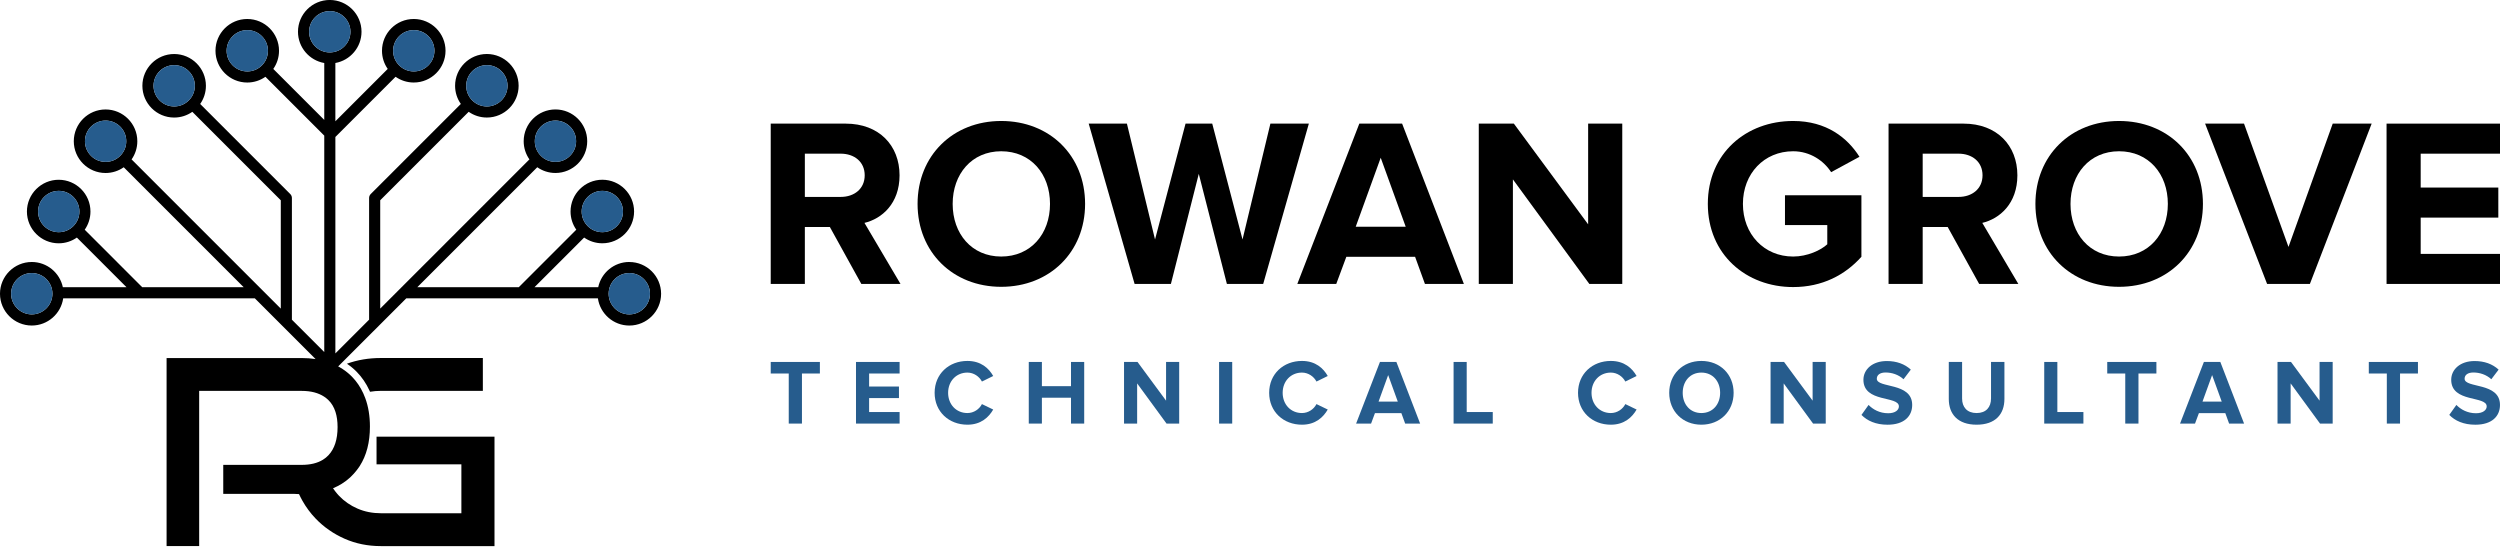
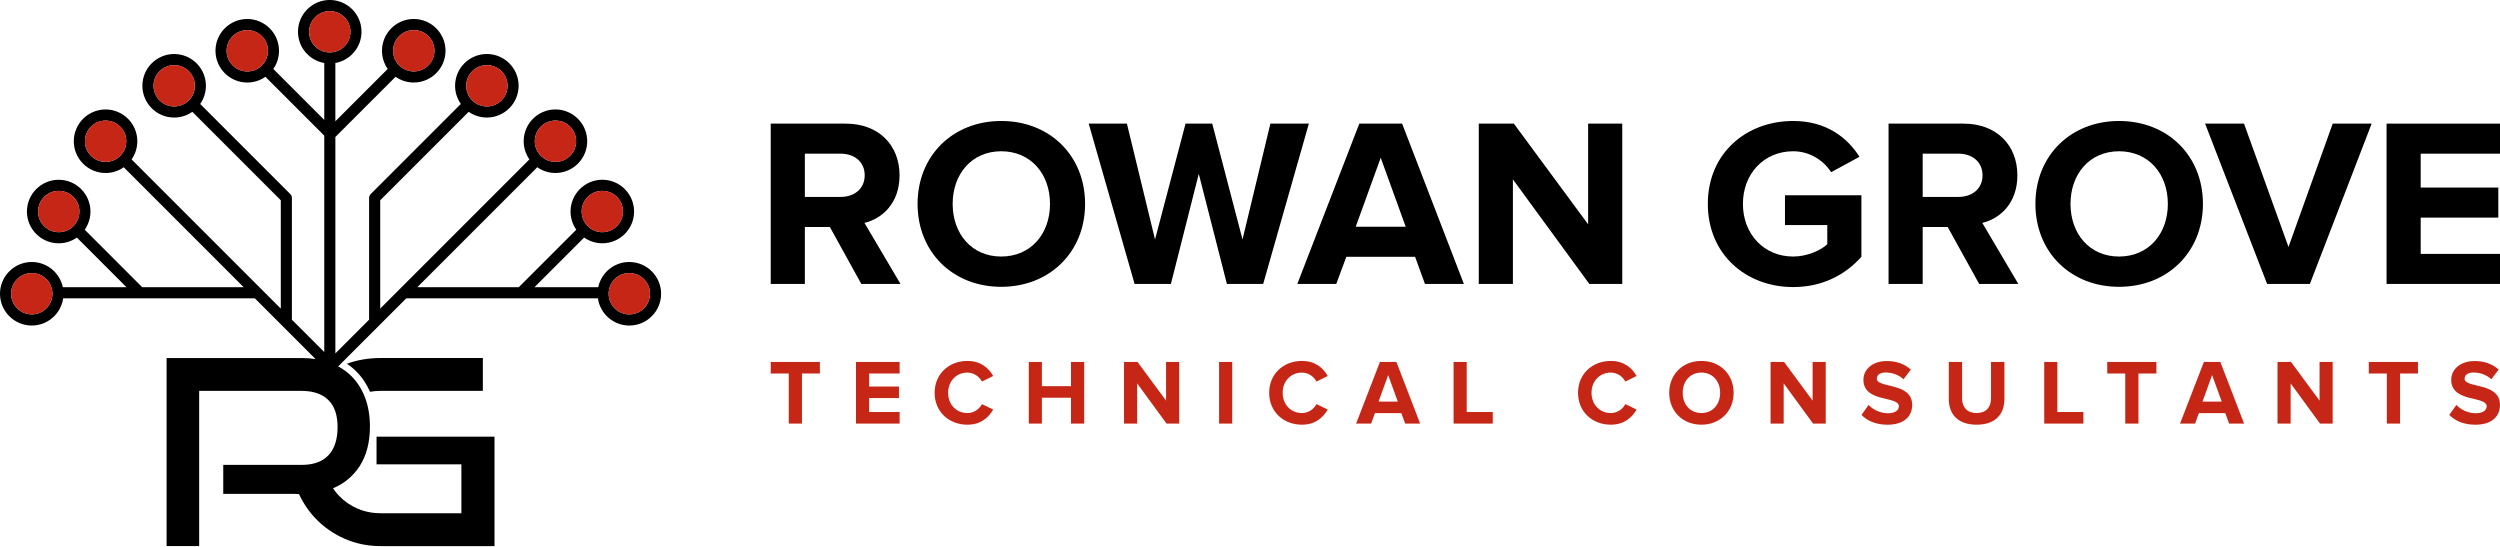
<svg xmlns="http://www.w3.org/2000/svg" id="Layer_1" data-name="Layer 1" viewBox="0 0 2541.77 555.19">
  <defs>
    <style>
      .cls-1 {
-         fill: #265c8d;
+         fill: #c62615;
      }

      .cls-2 {
        fill: none;
      }
    </style>
  </defs>
  <polygon class="cls-2" points="1378.37 230.52 1429.2 230.52 1403.78 160.39 1378.37 230.52" />
  <path class="cls-2" d="M1729.8,378.81c-11.55,0-18.98,8.83-18.98,20.57s7.42,20.57,18.98,20.57,19.07-8.92,19.07-20.57-7.52-20.57-19.07-20.57Z" />
  <path class="cls-2" d="M1991.22,156.24h-36.41v43.99h36.41c13.93,0,24.44-8.31,24.44-21.99s-10.51-21.99-24.44-21.99Z" />
  <path class="cls-2" d="M2154.46,153.79c-30.06,0-49.36,22.97-49.36,53.52s19.31,53.51,49.36,53.51,49.61-23.21,49.61-53.51-19.55-53.52-49.61-53.52Z" />
  <polygon class="cls-2" points="1401.59 408.3 1421.13 408.3 1411.36 381.34 1401.59 408.3" />
  <path class="cls-2" d="M1017.94,153.79c-30.06,0-49.36,22.97-49.36,53.52s19.31,53.51,49.36,53.51,49.61-23.21,49.61-53.51-19.55-53.52-49.61-53.52Z" />
  <path class="cls-2" d="M854.71,156.24h-36.41v43.99h36.41c13.93,0,24.44-8.31,24.44-21.99s-10.51-21.99-24.44-21.99Z" />
  <polygon class="cls-2" points="2239.3 408.3 2258.84 408.3 2249.07 381.34 2239.3 408.3" />
  <path d="M914.58,178.23c0-30.3-20.77-52.54-54.74-52.54h-76.24v162.99h34.7v-57.91h25.41l32.01,57.91h39.83l-36.65-62.07c17.59-4.15,35.68-19.55,35.68-48.38ZM854.71,200.22h-36.41v-43.99h36.41c13.93,0,24.44,8.31,24.44,21.99s-10.51,21.99-24.44,21.99Z" />
  <path d="M1017.94,123c-49.12,0-85.04,35.19-85.04,84.31s35.92,84.3,85.04,84.3,85.28-35.19,85.28-84.3-35.92-84.31-85.28-84.31ZM1017.94,260.82c-30.06,0-49.36-23.21-49.36-53.51s19.31-53.52,49.36-53.52,49.61,22.97,49.61,53.52-19.55,53.51-49.61,53.51Z" />
  <polygon points="1291.62 125.69 1263.28 243.48 1232.49 125.69 1205.36 125.69 1174.33 243.48 1145.74 125.69 1106.89 125.69 1153.56 288.68 1190.46 288.68 1218.81 176.76 1247.39 288.68 1284.29 288.68 1330.72 125.69 1291.62 125.69" />
  <path d="M1425.53,125.69h-43.5l-63.04,162.99h39.59l10.26-27.61h69.89l10.02,27.61h39.59l-62.8-162.99ZM1378.37,230.52l25.41-70.13,25.41,70.13h-50.83Z" />
  <polygon points="1649.37 288.68 1649.37 125.69 1614.67 125.69 1614.67 228.08 1539.16 125.69 1503.48 125.69 1503.48 288.68 1538.18 288.68 1538.18 182.38 1615.89 288.68 1649.37 288.68" />
  <path d="M1814.8,228.81h43.01v19.55c-6.6,6.11-20.28,12.46-34.7,12.46-29.57,0-51.07-22.73-51.07-53.51s21.5-53.52,51.07-53.52c17.35,0,31.28,9.77,38.61,21.26l28.83-15.64c-12.22-19.3-33.48-36.41-67.44-36.41-47.65,0-86.75,32.74-86.75,84.31s39.1,84.55,86.75,84.55c29.57,0,52.78-12.22,69.4-30.79v-62.56h-77.71v30.3Z" />
  <path d="M2051.09,178.23c0-30.3-20.77-52.54-54.74-52.54h-76.24v162.99h34.7v-57.91h25.41l32.01,57.91h39.83l-36.65-62.07c17.59-4.15,35.68-19.55,35.68-48.38ZM1991.22,200.22h-36.41v-43.99h36.41c13.93,0,24.44,8.31,24.44,21.99s-10.51,21.99-24.44,21.99Z" />
  <path d="M2154.46,123c-49.12,0-85.04,35.19-85.04,84.31s35.92,84.3,85.04,84.3,85.28-35.19,85.28-84.3-35.92-84.31-85.28-84.31ZM2154.46,260.82c-30.06,0-49.36-23.21-49.36-53.51s19.31-53.52,49.36-53.52,49.61,22.97,49.61,53.52-19.55,53.51-49.61,53.51Z" />
  <polygon points="2326.73 251.05 2281.52 125.69 2241.94 125.69 2304.98 288.68 2348.48 288.68 2411.28 125.69 2371.69 125.69 2326.73 251.05" />
  <polygon points="2541.77 258.14 2461.13 258.14 2461.13 221.24 2540.06 221.24 2540.06 190.69 2461.13 190.69 2461.13 156.24 2541.77 156.24 2541.77 125.69 2426.43 125.69 2426.43 288.68 2541.77 288.68 2541.77 258.14" />
  <polygon class="cls-1" points="783.6 379.75 801.92 379.75 801.92 430.66 815.35 430.66 815.35 379.75 833.58 379.75 833.58 368 783.6 368 783.6 379.75" />
  <polygon class="cls-1" points="870.3 430.66 914.64 430.66 914.64 418.92 883.64 418.92 883.64 404.73 913.98 404.73 913.98 392.99 883.64 392.99 883.64 379.75 914.64 379.75 914.64 368 870.3 368 870.3 430.66" />
  <path class="cls-1" d="M983.59,378.81c6.48,0,12.12,4.04,14.75,9.11l11.46-5.64c-4.41-7.8-12.4-15.31-26.21-15.31-18.79,0-33.35,13.15-33.35,32.41s14.56,32.41,33.35,32.41c13.81,0,21.7-7.61,26.21-15.41l-11.46-5.54c-2.63,5.17-8.27,9.11-14.75,9.11-11.37,0-19.63-8.74-19.63-20.57s8.27-20.57,19.63-20.57Z" />
  <polygon class="cls-1" points="1088.89 392.62 1059.3 392.62 1059.3 368 1045.96 368 1045.96 430.66 1059.3 430.66 1059.3 404.36 1088.89 404.36 1088.89 430.66 1102.32 430.66 1102.32 368 1088.89 368 1088.89 392.62" />
  <polygon class="cls-1" points="1185.55 407.36 1156.52 368 1142.81 368 1142.81 430.66 1156.14 430.66 1156.14 389.8 1186.02 430.66 1198.89 430.66 1198.89 368 1185.55 368 1185.55 407.36" />
  <rect class="cls-1" x="1239.46" y="368" width="13.34" height="62.66" />
  <path class="cls-1" d="M1323.72,378.81c6.48,0,12.12,4.04,14.75,9.11l11.46-5.64c-4.41-7.8-12.4-15.31-26.21-15.31-18.79,0-33.35,13.15-33.35,32.41s14.56,32.41,33.35,32.41c13.81,0,21.7-7.61,26.21-15.41l-11.46-5.54c-2.63,5.17-8.27,9.11-14.75,9.11-11.37,0-19.63-8.74-19.63-20.57s8.27-20.57,19.63-20.57Z" />
  <path class="cls-1" d="M1403,368l-24.24,62.66h15.22l3.94-10.61h26.87l3.85,10.61h15.22l-24.14-62.66h-16.72ZM1401.59,408.3l9.77-26.96,9.77,26.96h-19.54Z" />
  <polygon class="cls-1" points="1491.21 368 1477.87 368 1477.87 430.66 1517.7 430.66 1517.7 418.92 1491.21 418.92 1491.21 368" />
  <path class="cls-1" d="M1637.74,378.81c6.48,0,12.12,4.04,14.75,9.11l11.46-5.64c-4.42-7.8-12.4-15.31-26.21-15.31-18.79,0-33.35,13.15-33.35,32.41s14.56,32.41,33.35,32.41c13.81,0,21.7-7.61,26.21-15.41l-11.46-5.54c-2.63,5.17-8.27,9.11-14.75,9.11-11.37,0-19.63-8.74-19.63-20.57s8.27-20.57,19.63-20.57Z" />
  <path class="cls-1" d="M1729.8,366.97c-18.88,0-32.69,13.53-32.69,32.41s13.81,32.41,32.69,32.41,32.79-13.53,32.79-32.41-13.81-32.41-32.79-32.41ZM1729.8,419.95c-11.55,0-18.98-8.92-18.98-20.57s7.42-20.57,18.98-20.57,19.07,8.83,19.07,20.57-7.52,20.57-19.07,20.57Z" />
  <polygon class="cls-1" points="1842.9 407.36 1813.87 368 1800.15 368 1800.15 430.66 1813.49 430.66 1813.49 389.8 1843.37 430.66 1856.24 430.66 1856.24 368 1842.9 368 1842.9 407.36" />
  <path class="cls-1" d="M1908.18,385.01c0-3.76,3.2-6.29,8.92-6.29,6.39,0,13.15,2.16,18.22,6.86l7.42-9.77c-6.2-5.73-14.47-8.74-24.42-8.74-14.75,0-23.77,8.64-23.77,19.07,0,23.58,36.07,15.97,36.07,27.06,0,3.57-3.57,6.95-10.9,6.95-8.64,0-15.5-3.85-19.92-8.45l-7.23,10.15c5.82,5.92,14.47,9.96,26.49,9.96,16.91,0,25.08-8.64,25.08-20.1,0-23.39-35.98-16.72-35.98-26.68Z" />
  <path class="cls-1" d="M2024.28,405.2c0,8.74-4.98,14.75-14.65,14.75s-14.75-6.01-14.75-14.75v-37.2h-13.53v37.67c0,15.41,9.21,26.12,28.28,26.12s28.28-10.61,28.28-26.21v-37.58h-13.62v37.2Z" />
  <polygon class="cls-1" points="2091.73 368 2078.39 368 2078.39 430.66 2118.22 430.66 2118.22 418.92 2091.73 418.92 2091.73 368" />
  <polygon class="cls-1" points="2142.45 379.75 2160.77 379.75 2160.77 430.66 2174.2 430.66 2174.2 379.75 2192.43 379.75 2192.43 368 2142.45 368 2142.45 379.75" />
  <path class="cls-1" d="M2240.71,368l-24.24,62.66h15.22l3.94-10.61h26.87l3.85,10.61h15.22l-24.14-62.66h-16.72ZM2239.3,408.3l9.77-26.96,9.77,26.96h-19.54Z" />
  <polygon class="cls-1" points="2358.31 407.36 2329.29 368 2315.57 368 2315.57 430.66 2328.91 430.66 2328.91 389.8 2358.78 430.66 2371.65 430.66 2371.65 368 2358.31 368 2358.31 407.36" />
  <polygon class="cls-1" points="2408.38 379.75 2426.7 379.75 2426.7 430.66 2440.13 430.66 2440.13 379.75 2458.35 379.75 2458.35 368 2408.38 368 2408.38 379.75" />
  <path class="cls-1" d="M2505.79,385.01c0-3.76,3.2-6.29,8.93-6.29,6.39,0,13.15,2.16,18.22,6.86l7.42-9.77c-6.2-5.73-14.47-8.74-24.42-8.74-14.75,0-23.77,8.64-23.77,19.07,0,23.58,36.07,15.97,36.07,27.06,0,3.57-3.57,6.95-10.9,6.95-8.64,0-15.5-3.85-19.92-8.45l-7.23,10.15c5.82,5.92,14.47,9.96,26.49,9.96,16.91,0,25.08-8.64,25.08-20.1,0-23.39-35.98-16.72-35.98-26.68Z" />
  <path d="M352.72,369.8c3.57,2.4,6.88,5.13,9.87,8.16,5.35,5.43,9.73,11.86,13.04,19.08.19.42.39.84.57,1.27,3.57-.61,7.26-.92,11.1-.92h103.62v-33.4h-103.62c-12.4,0-23.92,1.93-34.57,5.8Z" />
  <path d="M639.82,266.35c-15.54,0-28.54,11.02-31.61,25.66h-64.8l50.49-50.49c5.24,3.67,11.61,5.83,18.48,5.83,17.8,0,32.3-14.48,32.3-32.3s-14.49-32.3-32.3-32.3-32.3,14.49-32.3,32.3c0,6.87,2.16,13.24,5.84,18.48l-58.47,58.47h-103.17l121.97-121.97c5.24,3.68,11.61,5.84,18.48,5.84,17.81,0,32.3-14.49,32.3-32.3s-14.48-32.3-32.3-32.3-32.3,14.49-32.3,32.3c0,6.87,2.17,13.24,5.83,18.48l-151.69,151.69v-110.13l89.94-89.94c5.24,3.67,11.61,5.83,18.48,5.83,17.8,0,32.3-14.49,32.3-32.3s-14.49-32.3-32.3-32.3-32.3,14.49-32.3,32.3c0,6.87,2.16,13.24,5.84,18.48l-91.6,91.59c-1.06,1.07-1.66,2.5-1.66,4v123.75l-34.29,34.29v-220.08c.11-.1.22-.18.33-.29l60.88-60.88c5.24,3.67,11.6,5.84,18.48,5.84,17.8,0,32.3-14.49,32.3-32.3s-14.49-32.3-32.3-32.3-32.3,14.48-32.3,32.3c0,6.87,2.16,13.24,5.83,18.47l-53.23,53.24v-59.26c15.09-2.7,26.59-15.92,26.59-31.78,0-17.8-14.49-32.3-32.3-32.3s-32.3,14.49-32.3,32.3c0,15.91,11.56,29.15,26.72,31.8v57.84l-51.83-51.83c3.67-5.23,5.83-11.6,5.83-18.47,0-17.81-14.49-32.3-32.3-32.3s-32.3,14.48-32.3,32.3,14.49,32.3,32.3,32.3c6.88,0,13.24-2.17,18.48-5.84l59.82,59.81v220.06l-32.9-32.9v-123.75c0-1.5-.59-2.93-1.66-4l-91.59-91.59c3.67-5.24,5.83-11.61,5.83-18.48,0-17.8-14.48-32.3-32.3-32.3s-32.3,14.49-32.3,32.3,14.49,32.3,32.3,32.3c6.87,0,13.24-2.16,18.48-5.83l89.94,89.94v110.13l-151.69-151.69c3.66-5.24,5.83-11.61,5.83-18.48,0-17.8-14.49-32.3-32.3-32.3s-32.3,14.49-32.3,32.3,14.48,32.3,32.3,32.3c6.87,0,13.24-2.16,18.48-5.84l121.96,121.97h-103.16l-58.46-58.47c3.66-5.24,5.83-11.61,5.83-18.48,0-17.8-14.49-32.3-32.3-32.3s-32.3,14.49-32.3,32.3,14.48,32.3,32.3,32.3c6.87,0,13.24-2.16,18.48-5.83l50.49,50.49H63.9c-3.07-14.64-16.07-25.66-31.61-25.66-17.8,0-32.3,14.49-32.3,32.3s14.49,32.3,32.3,32.3c16.24,0,29.7-12.04,31.96-27.65h194.85l61.75,61.74c-4.5-.68-9.22-1.04-14.2-1.04h-137.28v191.2h33.13v-157.8h104.15c2.44,0,4.75.13,6.96.4,8.28,1,14.94,3.9,20,8.67,3.4,3.22,5.9,7.34,7.5,12.37,1.41,4.43,2.11,9.55,2.11,15.38,0,12.45-3.07,21.96-9.21,28.54-1.68,1.8-3.59,3.36-5.72,4.66-5.64,3.47-12.85,5.2-21.63,5.2h-79.68v29.46h71.53c1.3.1,3.18.22,5.51.26,1.1,2.37,2.28,4.67,3.54,6.9,3.74,6.6,8.18,12.59,13.33,17.95,8.32,8.68,18.15,15.52,29.46,20.52,11.31,4.99,23.62,7.5,36.95,7.5h115.46v-111.25h-119.93v28.14h86.26v49.7h-81.79c-8.59,0-16.53-1.58-23.8-4.73-7.28-3.15-13.54-7.49-18.8-13.01-.63-.66-1.23-1.33-1.82-2.02-1.54-1.78-2.97-3.67-4.29-5.65,6.07-2.52,12.06-6.06,17.4-11,5.4-5,8.92-10.32,9.73-11.57,6.92-10.78,10.39-24.15,10.39-40.11,0-10.69-1.58-20.34-4.74-28.93-.61-1.66-1.28-3.29-2-4.86-2.98-6.53-6.87-12.23-11.67-17.1-3.75-3.8-8.01-7.04-12.79-9.73-.35-.2-.73-.37-1.09-.56l69.22-69.21h194.85c2.27,15.61,15.73,27.65,31.96,27.65,17.8,0,32.3-14.49,32.3-32.3s-14.49-32.3-32.3-32.3ZM612.39,194.05c11.59,0,21.01,9.43,21.01,21.01s-9.43,21.01-21.01,21.01-21.01-9.43-21.01-21.01,9.43-21.01,21.01-21.01ZM564.74,122.57c11.59,0,21.01,9.43,21.01,21.01s-9.43,21.01-21.01,21.01-21.01-9.43-21.01-21.01,9.43-21.01,21.01-21.01ZM495,66.22c11.59,0,21.01,9.43,21.01,21.01s-9.43,21.01-21.01,21.01-21.01-9.43-21.01-21.01,9.43-21.01,21.01-21.01ZM420.69,30.61c11.59,0,21.01,9.43,21.01,21.01s-9.43,21.01-21.01,21.01-21.01-9.43-21.01-21.01,9.43-21.01,21.01-21.01ZM251.42,72.64c-11.59,0-21.01-9.43-21.01-21.01s9.43-21.01,21.01-21.01,21.01,9.43,21.01,21.01-9.43,21.01-21.01,21.01ZM177.11,108.24c-11.59,0-21.01-9.43-21.01-21.01s9.43-21.01,21.01-21.01,21.01,9.43,21.01,21.01-9.43,21.01-21.01,21.01ZM107.38,164.6c-11.59,0-21.01-9.43-21.01-21.01s9.43-21.01,21.01-21.01,21.01,9.43,21.01,21.01-9.43,21.01-21.01,21.01ZM59.73,236.07c-11.59,0-21.01-9.43-21.01-21.01s9.43-21.01,21.01-21.01,21.01,9.43,21.01,21.01-9.43,21.01-21.01,21.01ZM32.3,319.65c-11.59,0-21.01-9.43-21.01-21.01s9.43-21.01,21.01-21.01,21.01,9.43,21.01,21.01-9.43,21.01-21.01,21.01ZM314.28,32.3c0-11.59,9.43-21.01,21.01-21.01s21.01,9.43,21.01,21.01-9.43,21.01-21.01,21.01-21.01-9.43-21.01-21.01ZM639.82,319.65c-11.59,0-21.01-9.43-21.01-21.01s9.43-21.01,21.01-21.01,21.01,9.43,21.01,21.01-9.43,21.01-21.01,21.01Z" />
  <path class="cls-1" d="M612.39,236.07c11.59,0,21.01-9.43,21.01-21.01s-9.43-21.01-21.01-21.01-21.01,9.43-21.01,21.01,9.43,21.01,21.01,21.01Z" />
  <path class="cls-1" d="M495,108.24c11.59,0,21.01-9.43,21.01-21.01s-9.43-21.01-21.01-21.01-21.01,9.43-21.01,21.01,9.43,21.01,21.01,21.01Z" />
  <path class="cls-1" d="M420.69,72.64c11.59,0,21.01-9.43,21.01-21.01s-9.43-21.01-21.01-21.01-21.01,9.43-21.01,21.01,9.43,21.01,21.01,21.01Z" />
  <path class="cls-1" d="M251.42,30.61c-11.59,0-21.01,9.43-21.01,21.01s9.43,21.01,21.01,21.01,21.01-9.43,21.01-21.01-9.43-21.01-21.01-21.01Z" />
  <path class="cls-1" d="M177.11,66.22c-11.59,0-21.01,9.43-21.01,21.01s9.43,21.01,21.01,21.01,21.01-9.43,21.01-21.01-9.43-21.01-21.01-21.01Z" />
  <path class="cls-1" d="M59.73,194.05c-11.59,0-21.01,9.43-21.01,21.01s9.43,21.01,21.01,21.01,21.01-9.43,21.01-21.01-9.43-21.01-21.01-21.01Z" />
  <path class="cls-1" d="M32.3,277.63c-11.59,0-21.01,9.43-21.01,21.01s9.43,21.01,21.01,21.01,21.01-9.43,21.01-21.01-9.43-21.01-21.01-21.01Z" />
  <path class="cls-1" d="M107.38,122.57c-11.59,0-21.01,9.43-21.01,21.01s9.43,21.01,21.01,21.01,21.01-9.43,21.01-21.01-9.43-21.01-21.01-21.01Z" />
  <path class="cls-1" d="M356.31,32.3c0-11.59-9.43-21.01-21.01-21.01s-21.01,9.43-21.01,21.01,9.43,21.01,21.01,21.01,21.01-9.43,21.01-21.01Z" />
  <path class="cls-1" d="M564.74,164.6c11.59,0,21.01-9.43,21.01-21.01s-9.43-21.01-21.01-21.01-21.01,9.43-21.01,21.01,9.43,21.01,21.01,21.01Z" />
  <path class="cls-1" d="M639.82,277.63c-11.59,0-21.01,9.43-21.01,21.01s9.43,21.01,21.01,21.01,21.01-9.43,21.01-21.01-9.43-21.01-21.01-21.01Z" />
</svg>
